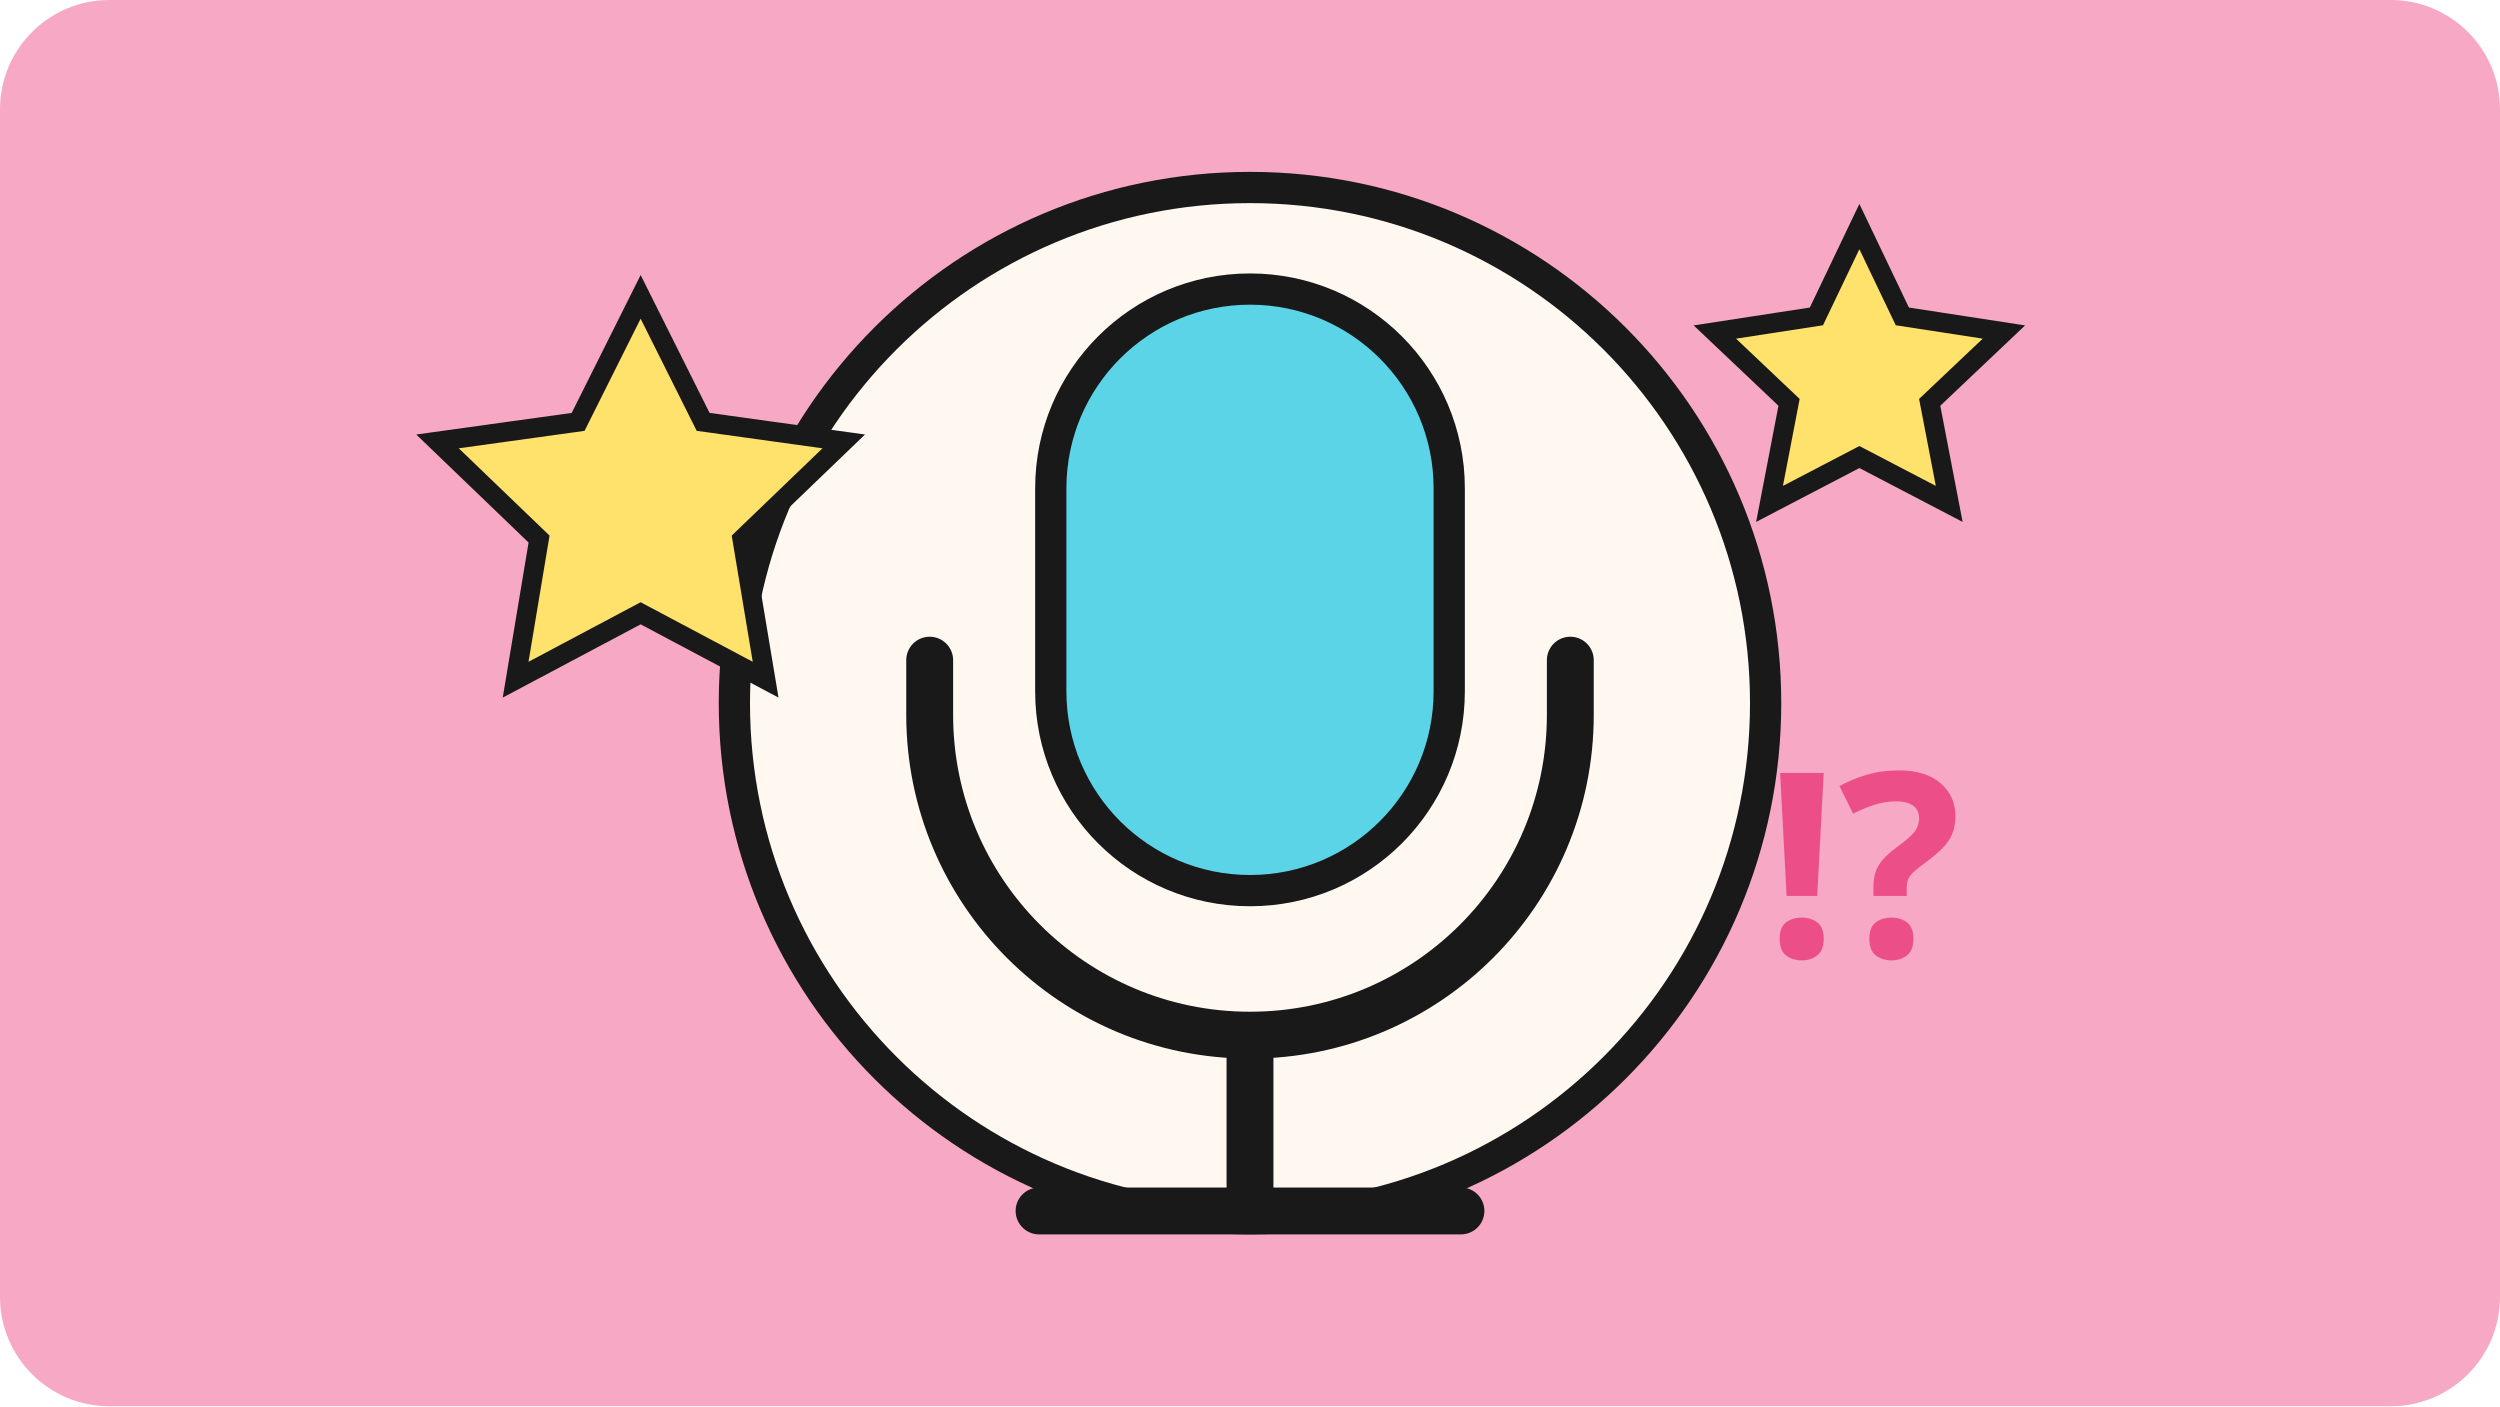
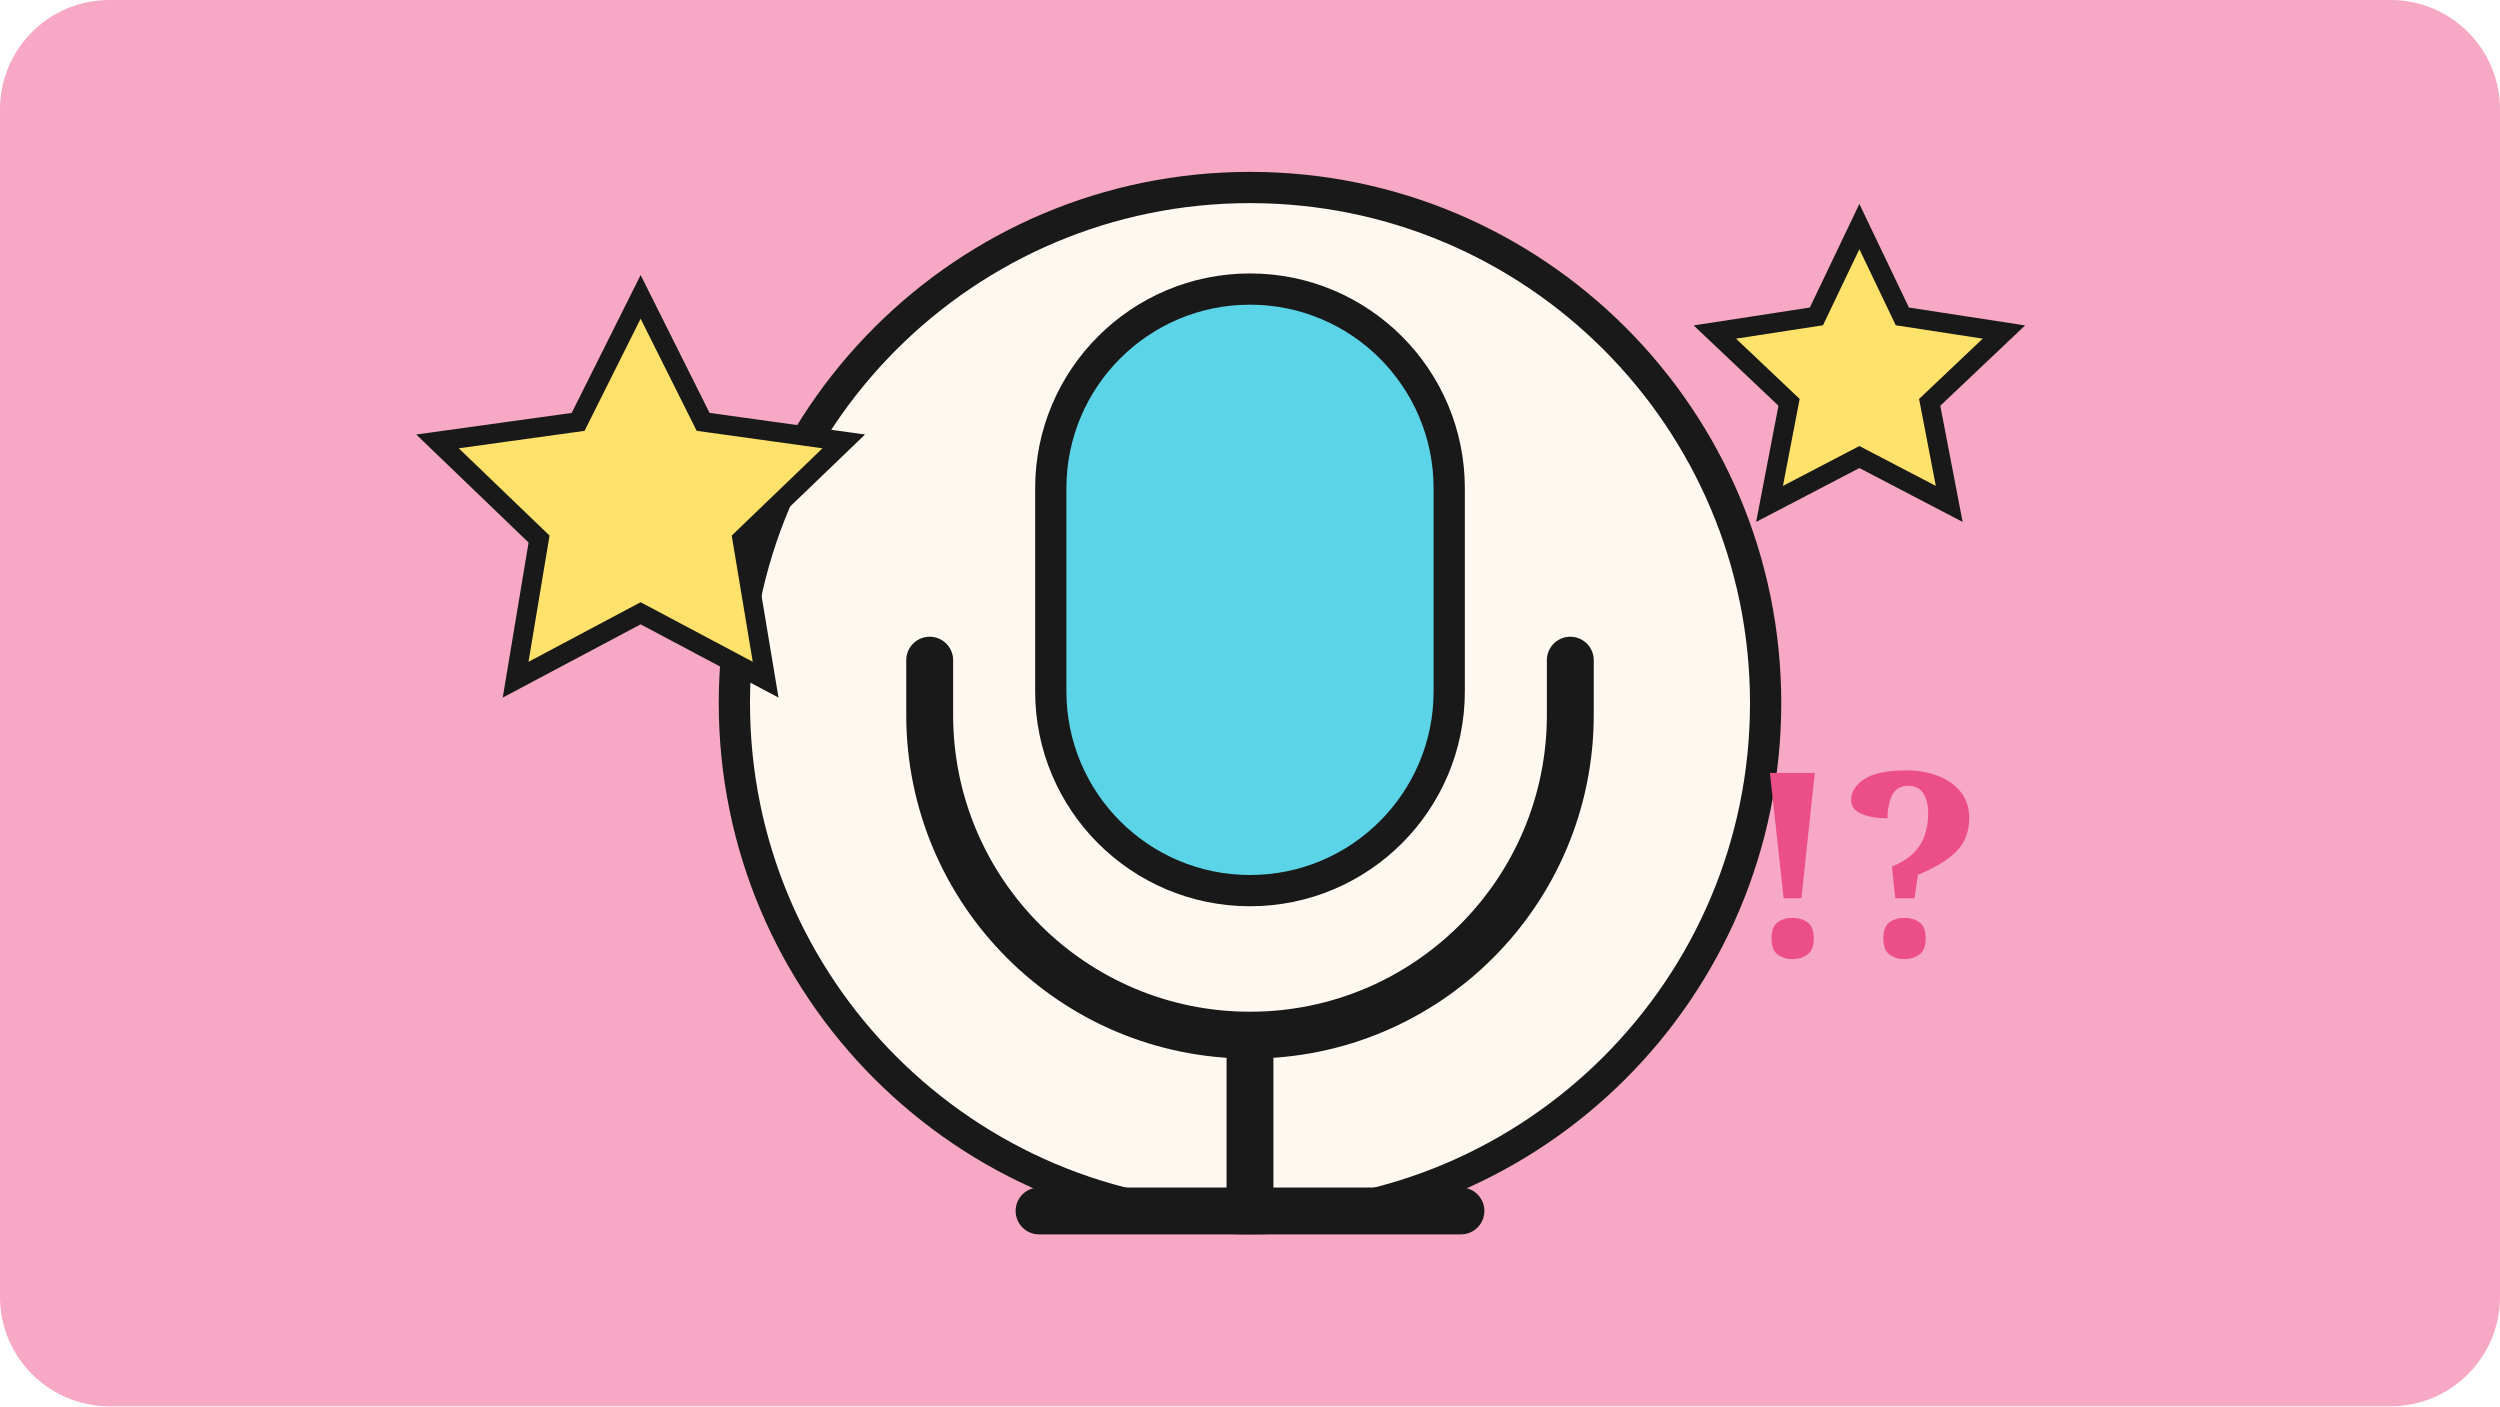
<svg xmlns="http://www.w3.org/2000/svg" width="640" height="360" viewBox="0 0 640 360" role="img" aria-labelledby="title desc">
  <rect width="640" height="360" rx="28" fill="#f6a8c5" />
  <circle cx="320" cy="180" r="132" fill="#fff8f1" stroke="#191919" stroke-width="8" />
  <rect x="269" y="74" width="102" height="154" rx="51" fill="#5bd4e8" stroke="#191919" stroke-width="8" />
  <path d="M238 169v14a82 82 0 0 0 164 0v-14M320 266v42M266 310h108" fill="none" stroke="#191919" stroke-width="12" stroke-linecap="round" />
  <g fill="#ffe26b" stroke="#191919" stroke-width="5">
    <path d="m164 76 16 32 36 5-26 25 6 36-32-17-32 17 6-36-26-25 36-5z" />
    <path d="m476 58 11 23 26 4-19 18 5 26-23-12-23 12 5-26-19-18 26-4z" />
  </g>
-   <text x="477" y="245" text-anchor="middle" font-family="sans-serif" font-size="66" font-weight="900" fill="#ec4f88">!?</text>
+   <text x="477" y="245" text-anchor="middle" font-family="Noto Serif JP, serif" font-size="66" font-weight="900" fill="#ec4f88">!?</text>
</svg>
